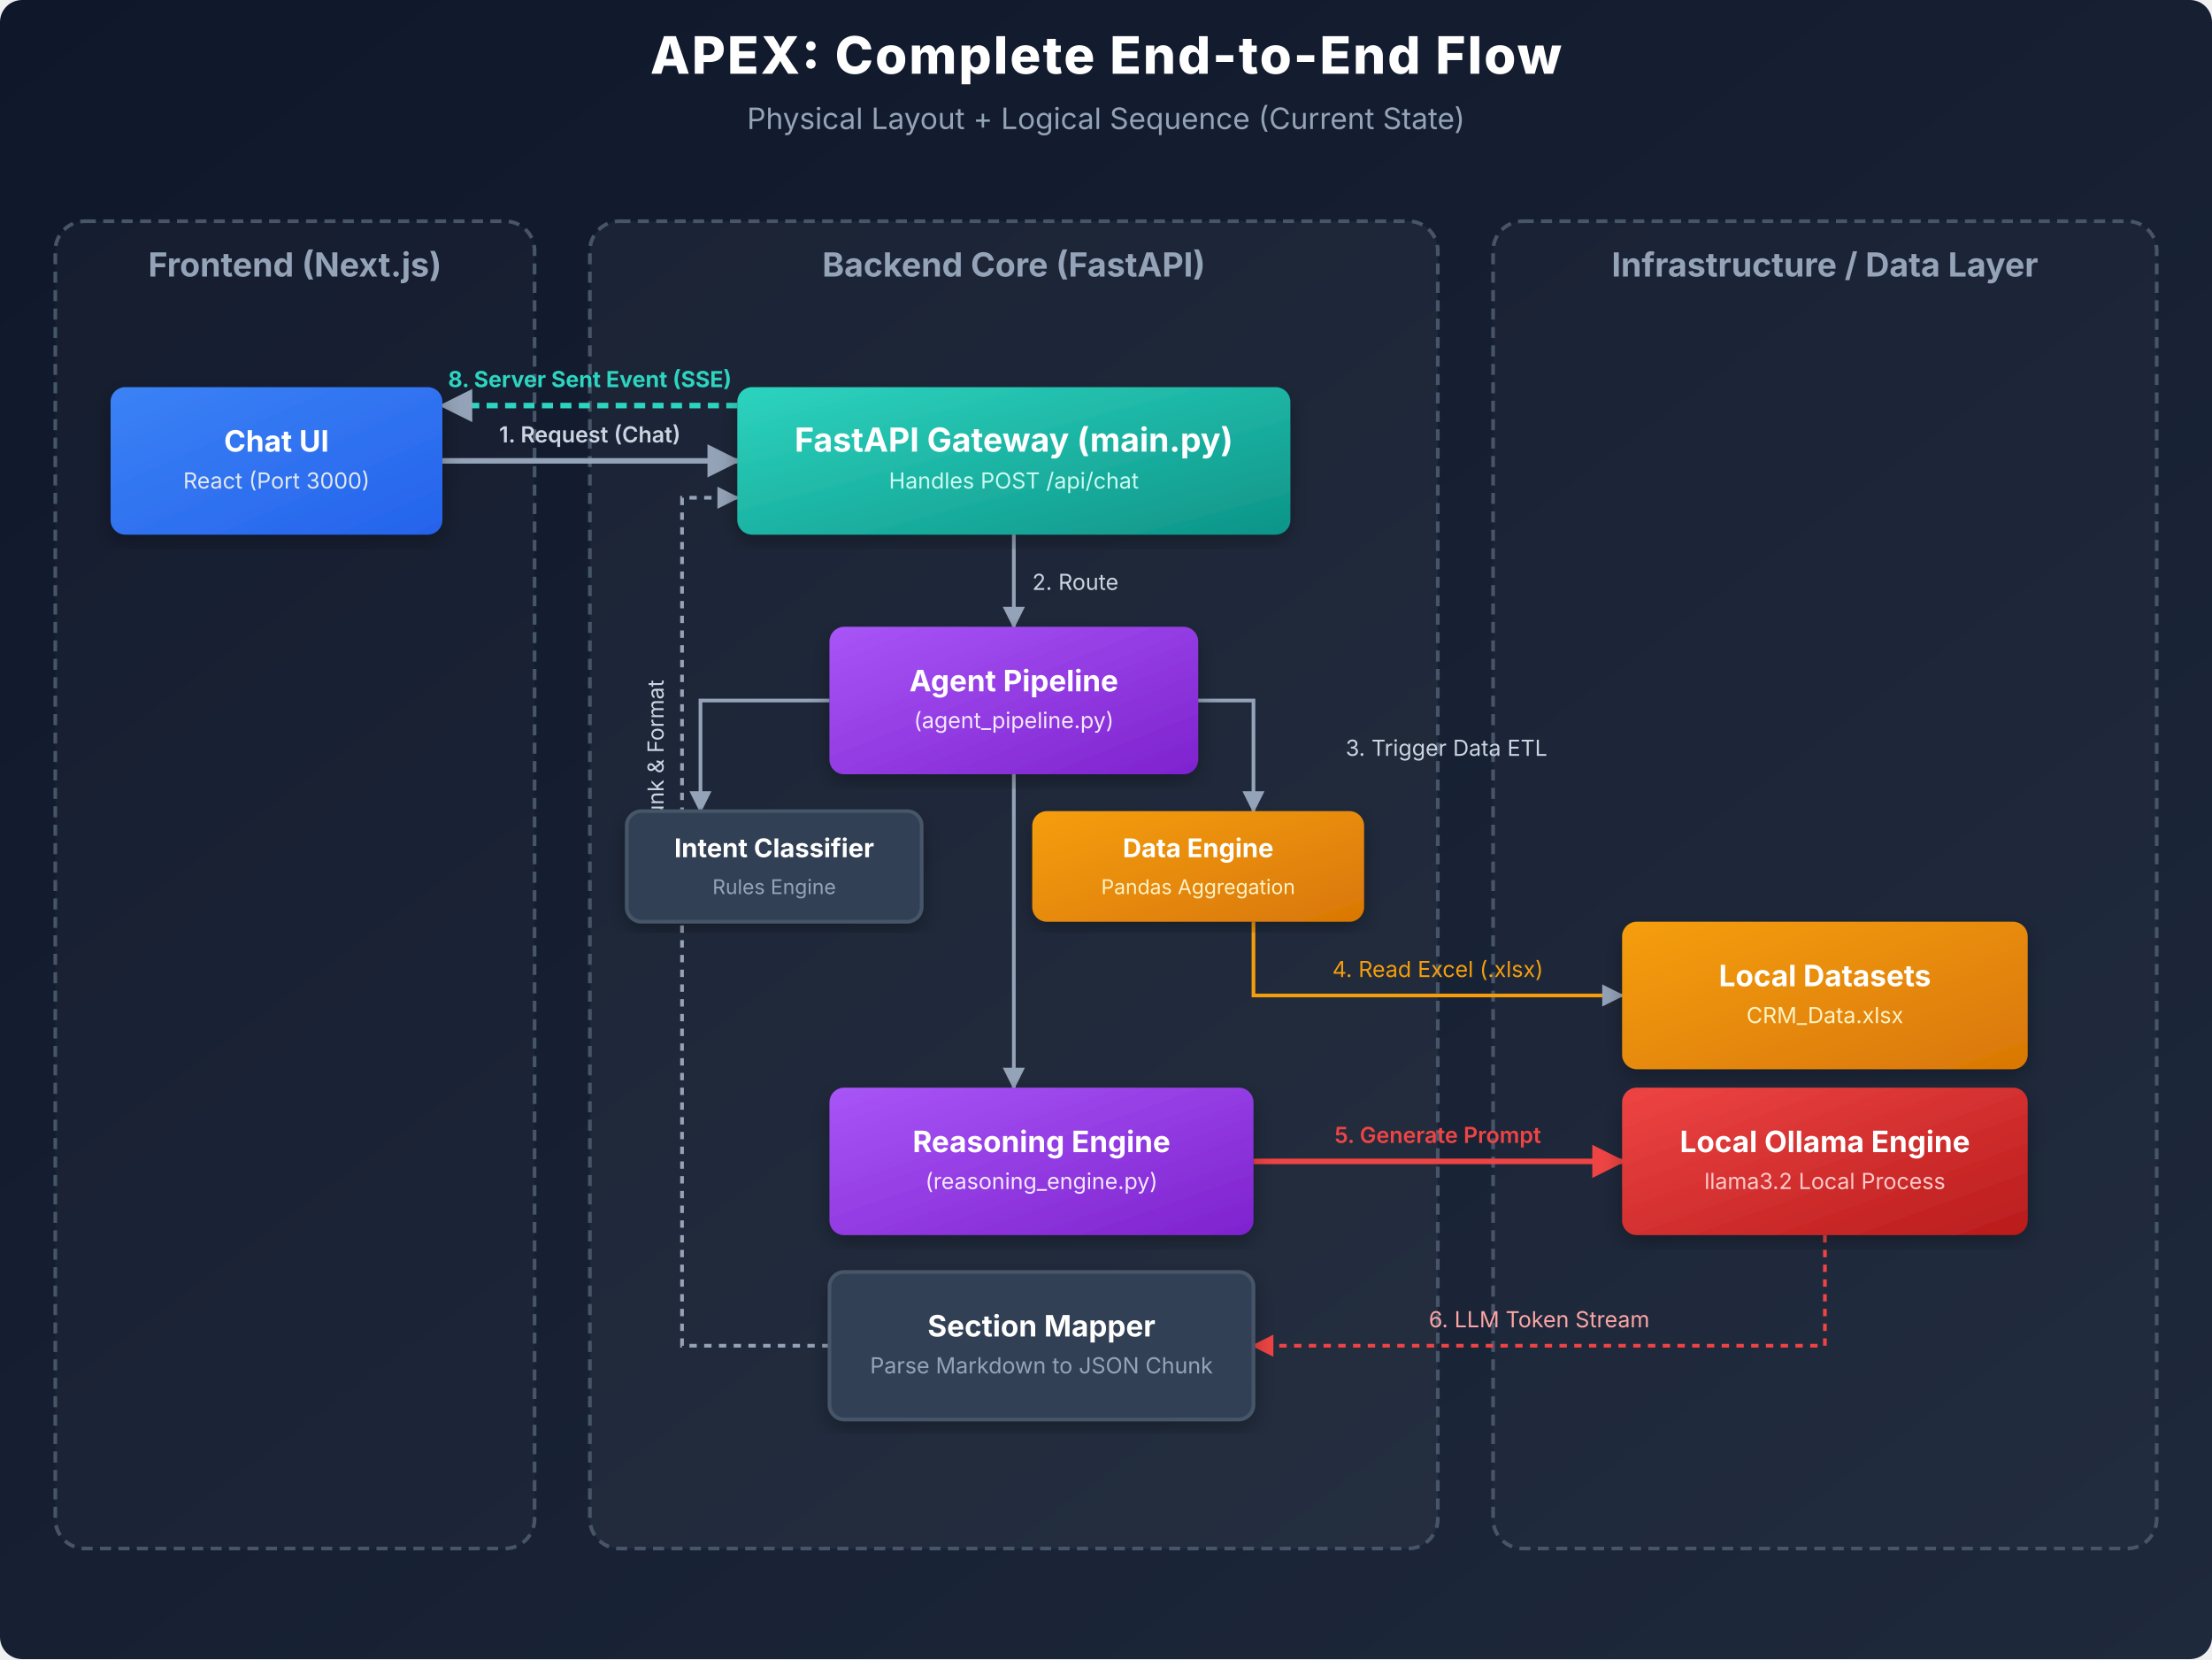
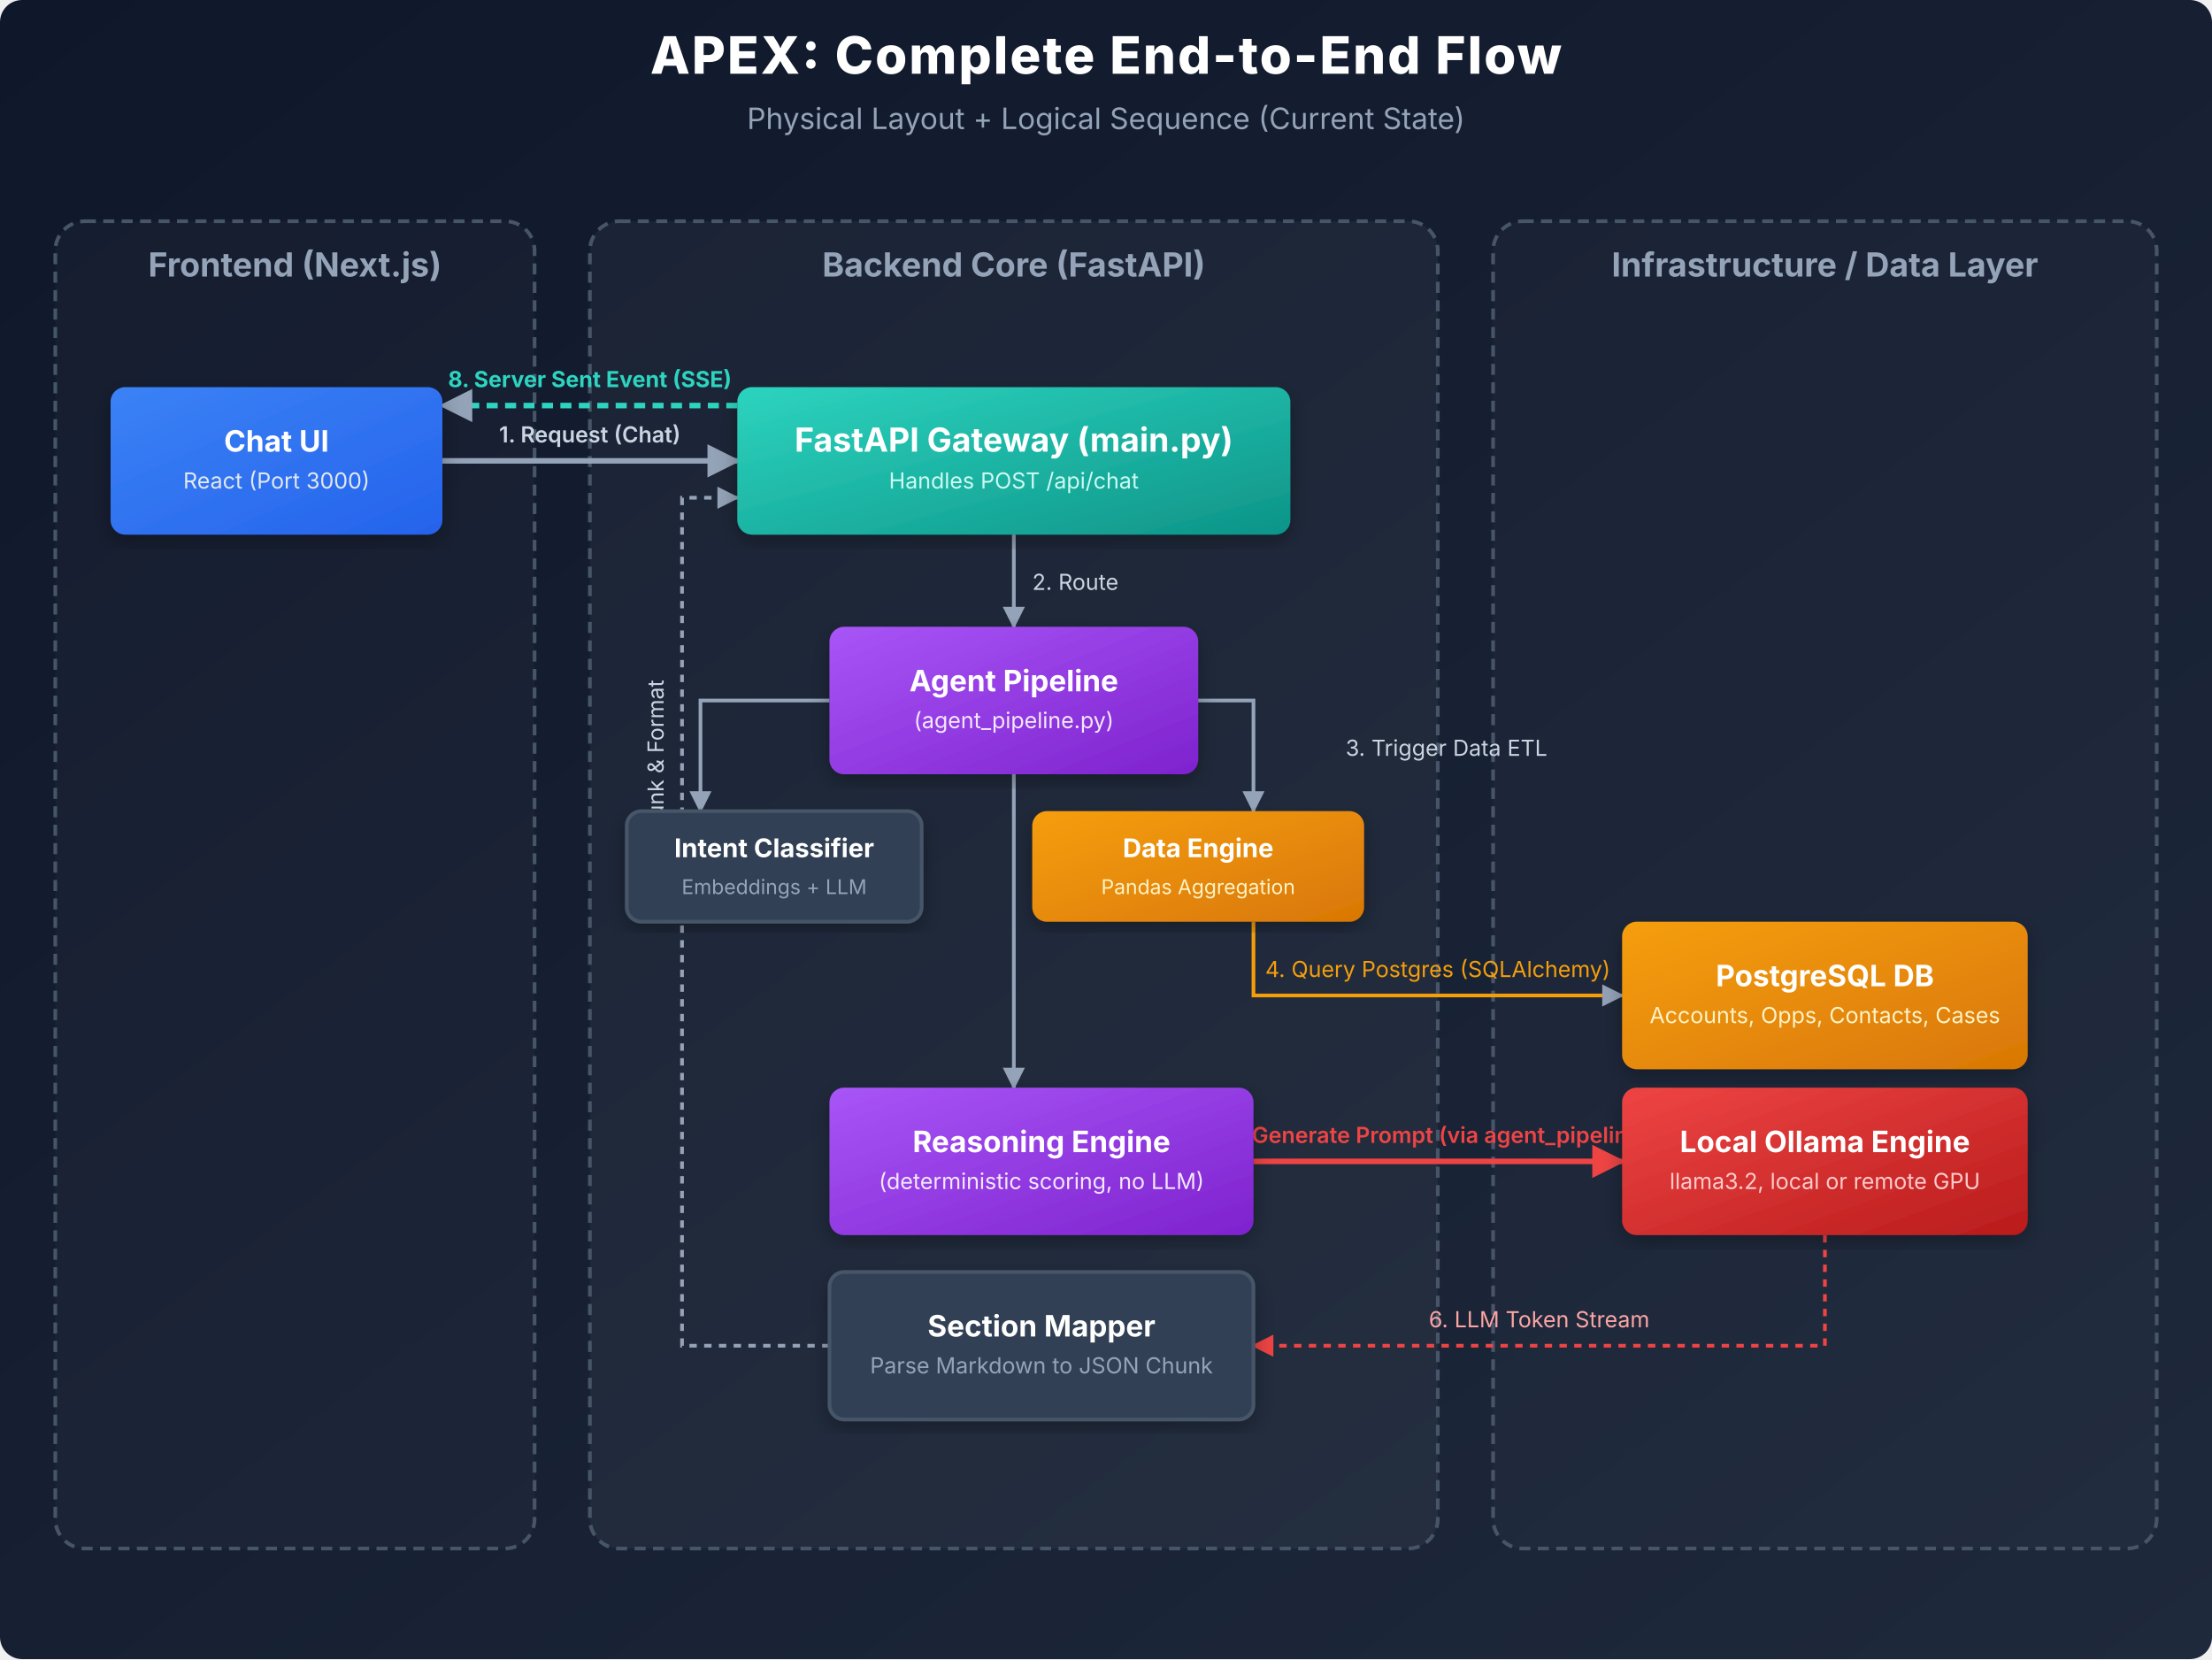
<svg xmlns="http://www.w3.org/2000/svg" viewBox="0 0 1200 900" width="100%" height="100%">
  <defs>
    <linearGradient id="bgGradient" x1="0%" y1="0%" x2="100%" y2="100%">
      <stop offset="0%" stop-color="#0f172a" />
      <stop offset="100%" stop-color="#1e293b" />
    </linearGradient>
    <linearGradient id="uiGrad" x1="0%" y1="0%" x2="100%" y2="100%">
      <stop offset="0%" stop-color="#3b82f6" />
      <stop offset="100%" stop-color="#2563eb" />
    </linearGradient>
    <linearGradient id="apiGrad" x1="0%" y1="0%" x2="100%" y2="100%">
      <stop offset="0%" stop-color="#2dd4bf" />
      <stop offset="100%" stop-color="#0d9488" />
    </linearGradient>
    <linearGradient id="logicGrad" x1="0%" y1="0%" x2="100%" y2="100%">
      <stop offset="0%" stop-color="#a855f7" />
      <stop offset="100%" stop-color="#7e22ce" />
    </linearGradient>
    <linearGradient id="dataGrad" x1="0%" y1="0%" x2="100%" y2="100%">
      <stop offset="0%" stop-color="#f59e0b" />
      <stop offset="100%" stop-color="#d97706" />
    </linearGradient>
    <linearGradient id="aiGrad" x1="0%" y1="0%" x2="100%" y2="100%">
      <stop offset="0%" stop-color="#ef4444" />
      <stop offset="100%" stop-color="#b91c1c" />
    </linearGradient>
    <filter id="shadow" x="-10%" y="-10%" width="120%" height="120%">
      <feDropShadow dx="0" dy="4" stdDeviation="6" flood-color="#000000" flood-opacity="0.3" />
    </filter>
    <marker id="arrow" viewBox="0 0 10 10" refX="9" refY="5" markerWidth="6" markerHeight="6" orient="auto-start-reverse">
      <path d="M 0 0 L 10 5 L 0 10 z" fill="#94a3b8" />
    </marker>
    <marker id="arrowRed" viewBox="0 0 10 10" refX="9" refY="5" markerWidth="6" markerHeight="6" orient="auto-start-reverse">
      <path d="M 0 0 L 10 5 L 0 10 z" fill="#ef4444" />
    </marker>
  </defs>
  <rect width="100%" height="100%" fill="url(#bgGradient)" rx="12" />
  <text x="600" y="40" font-family="'Inter', sans-serif" font-size="28" font-weight="800" fill="#ffffff" text-anchor="middle" letter-spacing="1">APEX: Complete End-to-End Flow</text>
  <text x="600" y="70" font-family="'Inter', sans-serif" font-size="16" font-weight="400" fill="#94a3b8" text-anchor="middle">Physical Layout + Logical Sequence (Current State)</text>
  <rect x="30" y="120" width="260" height="720" rx="16" fill="rgba(255, 255, 255, 0.02)" stroke="#475569" stroke-width="2" stroke-dasharray="6,4" />
  <text x="160" y="150" font-family="'Inter', sans-serif" font-size="18" font-weight="700" fill="#94a3b8" text-anchor="middle">Frontend (Next.js)</text>
  <rect x="320" y="120" width="460" height="720" rx="16" fill="rgba(255, 255, 255, 0.04)" stroke="#475569" stroke-width="2" stroke-dasharray="6,4" />
  <text x="550" y="150" font-family="'Inter', sans-serif" font-size="18" font-weight="700" fill="#94a3b8" text-anchor="middle">Backend Core (FastAPI)</text>
  <rect x="810" y="120" width="360" height="720" rx="16" fill="rgba(255, 255, 255, 0.02)" stroke="#475569" stroke-width="2" stroke-dasharray="6,4" />
  <text x="990" y="150" font-family="'Inter', sans-serif" font-size="18" font-weight="700" fill="#94a3b8" text-anchor="middle">Infrastructure / Data Layer</text>
  <path d="M 240 250 L 400 250" fill="none" stroke="#94a3b8" stroke-width="3" marker-end="url(#arrow)" />
  <text x="320" y="240" font-family="'Inter', sans-serif" font-size="12" font-weight="600" fill="#cbd5e1" text-anchor="middle">1. Request (Chat)</text>
  <path d="M 550 290 L 550 340" fill="none" stroke="#94a3b8" stroke-width="2" marker-end="url(#arrow)" />
  <text x="560" y="320" font-family="'Inter', sans-serif" font-size="12" fill="#cbd5e1">2. Route</text>
  <path d="M 450 380 L 380 380 L 380 440" fill="none" stroke="#94a3b8" stroke-width="2" marker-end="url(#arrow)" />
  <path d="M 650 380 L 680 380 L 680 440" fill="none" stroke="#94a3b8" stroke-width="2" marker-end="url(#arrow)" />
  <text x="730" y="410" font-family="'Inter', sans-serif" font-size="12" fill="#cbd5e1">3. Trigger Data ETL</text>
  <path d="M 680 500 L 680 540 L 880 540" fill="none" stroke="#f59e0b" stroke-width="2" marker-end="url(#arrow)" />
-   <text x="780" y="530" font-family="'Inter', sans-serif" font-size="12" fill="#f59e0b" text-anchor="middle">4. Read Excel (.xlsx)</text>
+   <text x="780" y="530" font-family="'Inter', sans-serif" font-size="12" fill="#f59e0b" text-anchor="middle">4. Query Postgres (SQLAlchemy)</text>
  <path d="M 550 420 L 550 590" fill="none" stroke="#94a3b8" stroke-width="2" marker-end="url(#arrow)" />
  <path d="M 680 630 L 880 630" fill="none" stroke="#ef4444" stroke-width="3" marker-end="url(#arrowRed)" />
-   <text x="780" y="620" font-family="'Inter', sans-serif" font-size="12" font-weight="600" fill="#ef4444" text-anchor="middle">5. Generate Prompt</text>
+   <text x="780" y="620" font-family="'Inter', sans-serif" font-size="12" font-weight="600" fill="#ef4444" text-anchor="middle">5. Generate Prompt (via agent_pipeline)</text>
  <path d="M 990 670 L 990 730 L 680 730" fill="none" stroke="#ef4444" stroke-width="2" stroke-dasharray="4,4" marker-end="url(#arrowRed)" />
  <text x="835" y="720" font-family="'Inter', sans-serif" font-size="12" fill="#fca5a5" text-anchor="middle">6. LLM Token Stream</text>
  <path d="M 450 730 L 370 730 L 370 270 L 400 270" fill="none" stroke="#94a3b8" stroke-width="2" stroke-dasharray="4,4" marker-end="url(#arrow)" />
  <text x="360" y="500" font-family="'Inter', sans-serif" font-size="12" fill="#cbd5e1" transform="rotate(-90 360 500)">7. Map Chunk &amp; Format</text>
  <path d="M 400 220 L 240 220" fill="none" stroke="#2dd4bf" stroke-width="3" stroke-dasharray="6,4" marker-end="url(#arrow)" />
  <text x="320" y="210" font-family="'Inter', sans-serif" font-size="12" font-weight="700" fill="#2dd4bf" text-anchor="middle">8. Server Sent Event (SSE)</text>
  <g transform="translate(60, 210)" filter="url(#shadow)">
    <rect width="180" height="80" rx="8" fill="url(#uiGrad)" />
    <text x="90" y="35" font-family="'Inter', sans-serif" font-size="16" font-weight="700" fill="#ffffff" text-anchor="middle">Chat UI</text>
    <text x="90" y="55" font-family="'Inter', sans-serif" font-size="12" fill="#e2e8f0" text-anchor="middle">React (Port 3000)</text>
  </g>
  <g transform="translate(400, 210)" filter="url(#shadow)">
    <rect width="300" height="80" rx="8" fill="url(#apiGrad)" />
    <text x="150" y="35" font-family="'Inter', sans-serif" font-size="18" font-weight="700" fill="#ffffff" text-anchor="middle">FastAPI Gateway (main.py)</text>
    <text x="150" y="55" font-family="'Inter', sans-serif" font-size="12" fill="#ccfbf1" text-anchor="middle">Handles POST /api/chat</text>
  </g>
  <g transform="translate(450, 340)" filter="url(#shadow)">
    <rect width="200" height="80" rx="8" fill="url(#logicGrad)" />
    <text x="100" y="35" font-family="'Inter', sans-serif" font-size="16" font-weight="700" fill="#ffffff" text-anchor="middle">Agent Pipeline</text>
    <text x="100" y="55" font-family="'Inter', sans-serif" font-size="12" fill="#f3e8ff" text-anchor="middle">(agent_pipeline.py)</text>
  </g>
  <g transform="translate(340, 440)" filter="url(#shadow)">
    <rect width="160" height="60" rx="8" fill="#334155" stroke="#475569" stroke-width="2" />
    <text x="80" y="25" font-family="'Inter', sans-serif" font-size="14" font-weight="700" fill="#ffffff" text-anchor="middle">Intent Classifier</text>
-     <text x="80" y="45" font-family="'Inter', sans-serif" font-size="11" fill="#94a3b8" text-anchor="middle">Rules Engine</text>
+     <text x="80" y="45" font-family="'Inter', sans-serif" font-size="11" fill="#94a3b8" text-anchor="middle">Embeddings + LLM</text>
  </g>
  <g transform="translate(560, 440)" filter="url(#shadow)">
    <rect width="180" height="60" rx="8" fill="url(#dataGrad)" />
    <text x="90" y="25" font-family="'Inter', sans-serif" font-size="14" font-weight="700" fill="#ffffff" text-anchor="middle">Data Engine</text>
    <text x="90" y="45" font-family="'Inter', sans-serif" font-size="11" fill="#fef3c7" text-anchor="middle">Pandas Aggregation</text>
  </g>
  <g transform="translate(450, 590)" filter="url(#shadow)">
    <rect width="230" height="80" rx="8" fill="url(#logicGrad)" />
    <text x="115" y="35" font-family="'Inter', sans-serif" font-size="16" font-weight="700" fill="#ffffff" text-anchor="middle">Reasoning Engine</text>
-     <text x="115" y="55" font-family="'Inter', sans-serif" font-size="12" fill="#f3e8ff" text-anchor="middle">(reasoning_engine.py)</text>
+     <text x="115" y="55" font-family="'Inter', sans-serif" font-size="12" fill="#f3e8ff" text-anchor="middle">(deterministic scoring, no LLM)</text>
  </g>
  <g transform="translate(450, 690)" filter="url(#shadow)">
    <rect width="230" height="80" rx="8" fill="#334155" stroke="#475569" stroke-width="2" />
    <text x="115" y="35" font-family="'Inter', sans-serif" font-size="16" font-weight="700" fill="#ffffff" text-anchor="middle">Section Mapper</text>
    <text x="115" y="55" font-family="'Inter', sans-serif" font-size="12" fill="#94a3b8" text-anchor="middle">Parse Markdown to JSON Chunk</text>
  </g>
  <g transform="translate(880, 500)" filter="url(#shadow)">
    <rect width="220" height="80" rx="8" fill="url(#dataGrad)" />
-     <text x="110" y="35" font-family="'Inter', sans-serif" font-size="16" font-weight="700" fill="#ffffff" text-anchor="middle">Local Datasets</text>
-     <text x="110" y="55" font-family="'Inter', sans-serif" font-size="12" fill="#fef3c7" text-anchor="middle">CRM_Data.xlsx</text>
+     <text x="110" y="35" font-family="'Inter', sans-serif" font-size="16" font-weight="700" fill="#ffffff" text-anchor="middle">PostgreSQL DB</text>
+     <text x="110" y="55" font-family="'Inter', sans-serif" font-size="12" fill="#fef3c7" text-anchor="middle">Accounts, Opps, Contacts, Cases</text>
  </g>
  <g transform="translate(880, 590)" filter="url(#shadow)">
    <rect width="220" height="80" rx="8" fill="url(#aiGrad)" />
    <text x="110" y="35" font-family="'Inter', sans-serif" font-size="16" font-weight="700" fill="#ffffff" text-anchor="middle">Local Ollama Engine</text>
-     <text x="110" y="55" font-family="'Inter', sans-serif" font-size="12" fill="#fecaca" text-anchor="middle">llama3.2 Local Process</text>
+     <text x="110" y="55" font-family="'Inter', sans-serif" font-size="12" fill="#fecaca" text-anchor="middle">llama3.2, local or remote GPU</text>
  </g>
</svg>
